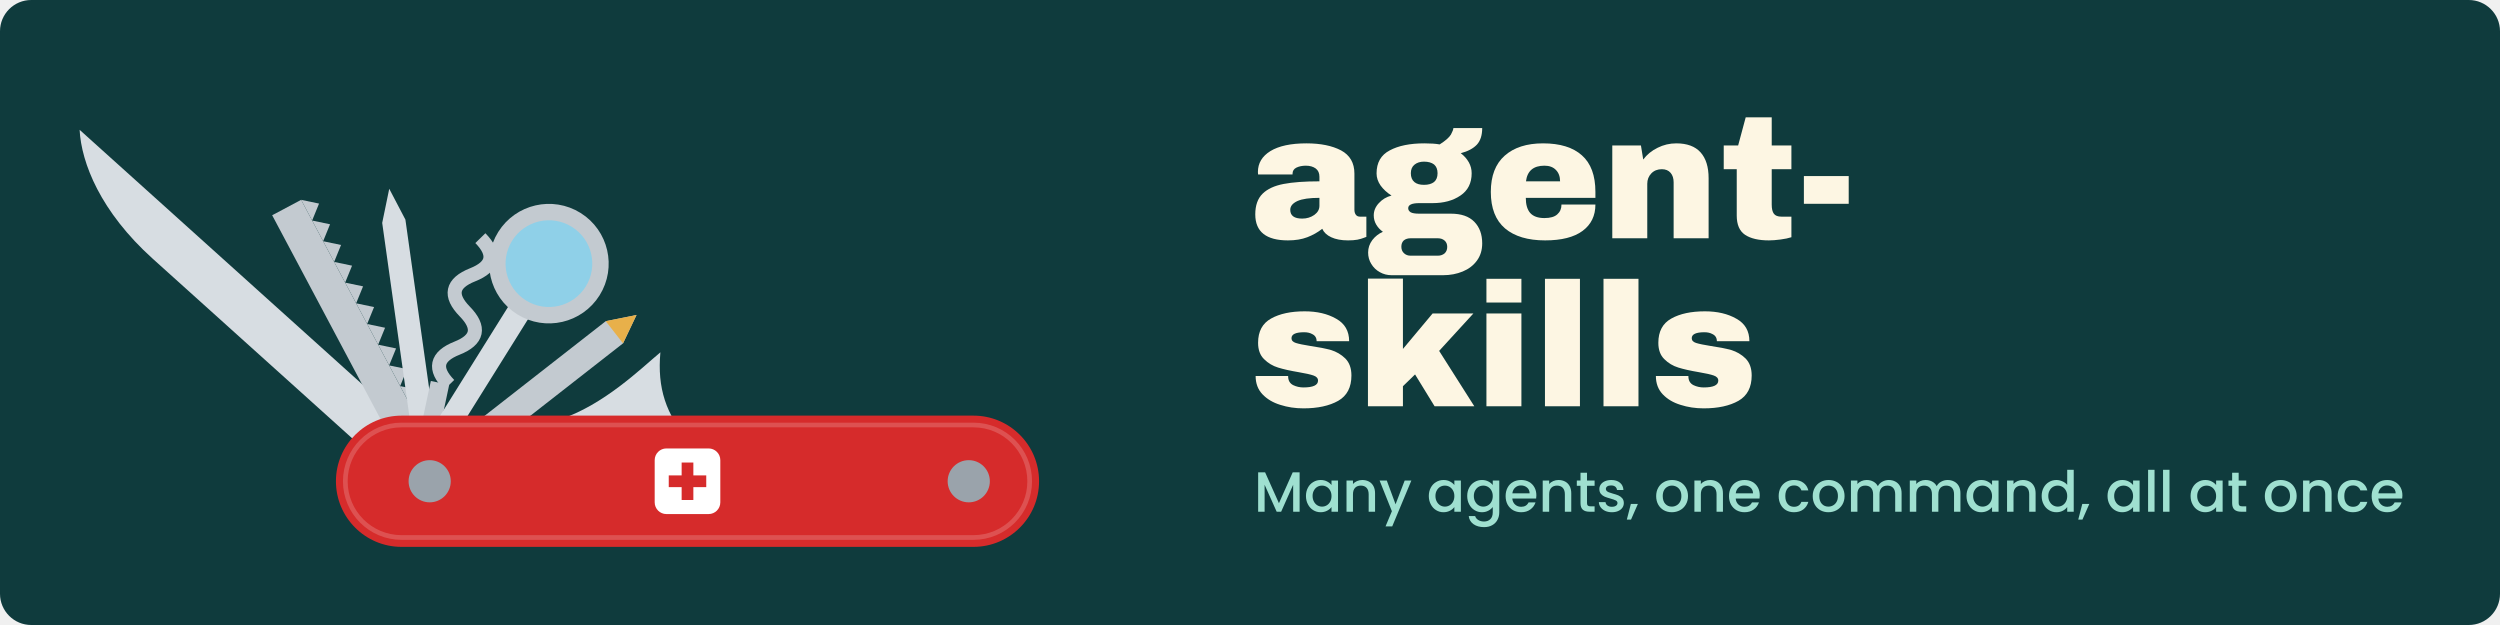
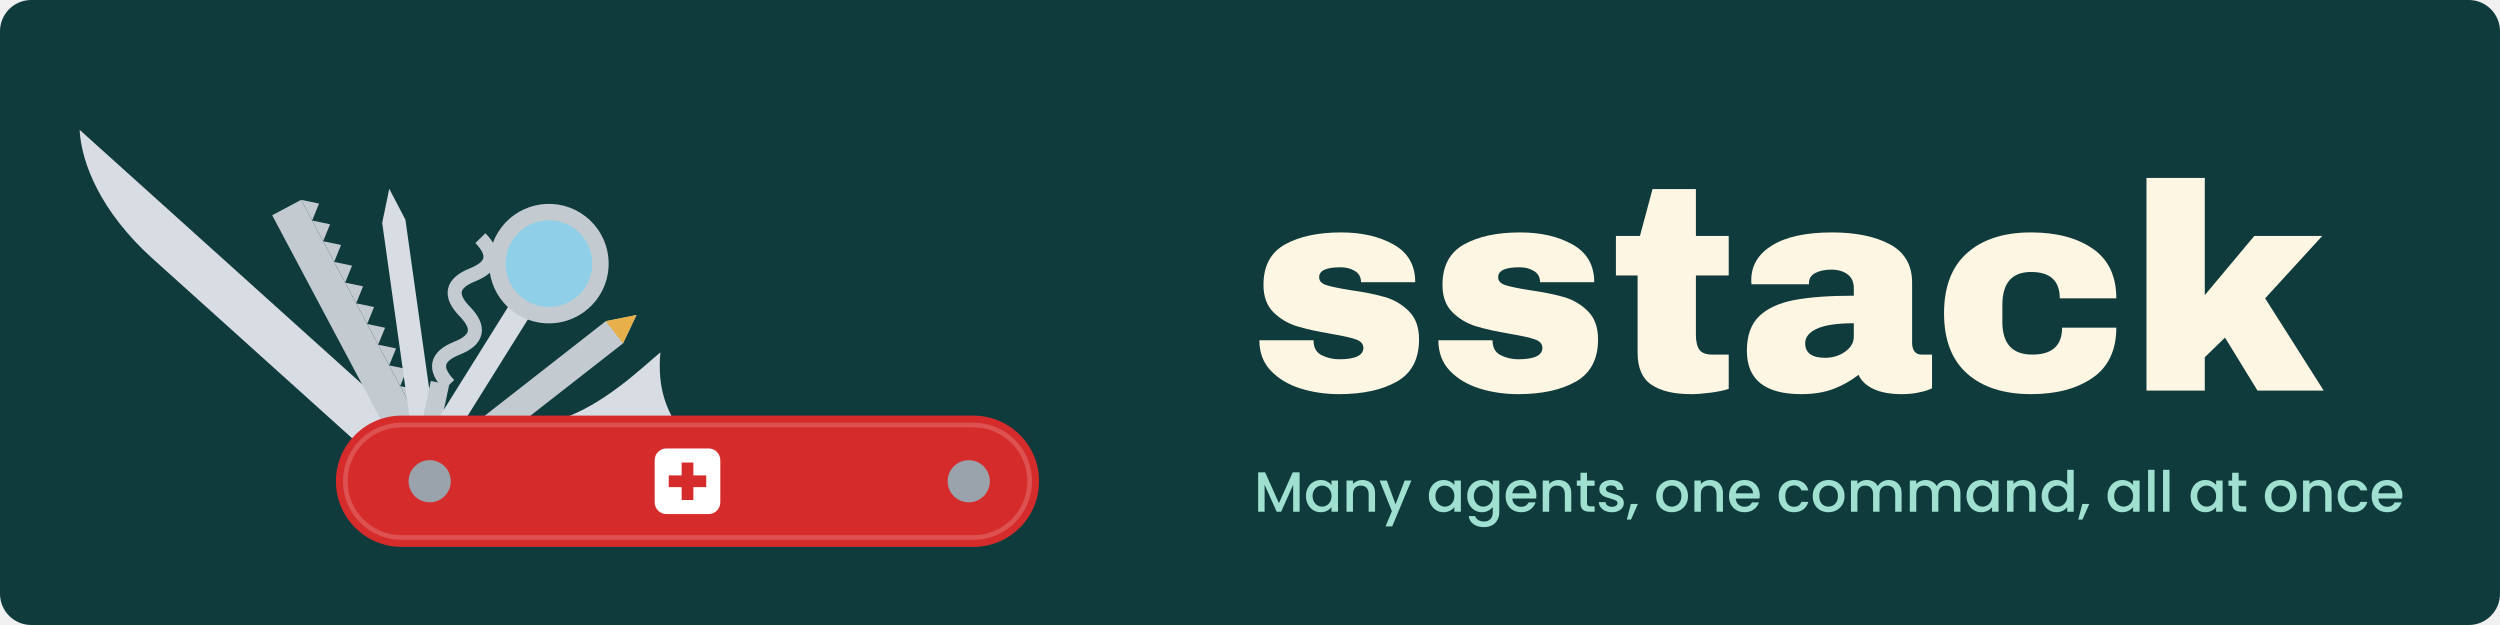
- <svg xmlns="http://www.w3.org/2000/svg" width="1280" height="320" viewBox="0 0 1280 320" role="img" aria-label="agent-skills: Many agents, one command, all at once">
+ <svg xmlns="http://www.w3.org/2000/svg" width="1280" height="320" viewBox="0 0 1280 320" role="img" aria-label="sstack: Many agents, one command, all at once">
  <defs>
-     <path id="archivo232" d="M412 528V393H300V192Q300 156 312 140Q324 123 356 123H412V6Q388 -2 350 -7Q312 -12 284 -12Q196 -12 148 20Q101 52 101 129V393H27V528H109L152 688H300V528Z" />
-     <path id="archivo198" d="M608 342V0H409V318Q409 352 392 372Q374 393 342 393Q305 393 282 369Q259 345 259 310V0H60V528H223L236 448Q267 490 318 515Q368 540 424 540Q516 540 562 489Q608 438 608 342Z" />
-     <path id="archivo167" d="M532 484Q561 462 578 432Q594 403 594 370Q594 286 530 243Q467 200 372 200H296Q233 200 233 171Q233 157 247 148Q261 140 296 140H476Q564 140 609 94Q654 48 654 -29Q654 -86 624 -127Q594 -168 543 -189Q492 -210 432 -210H138Q102 -210 72 -193Q41 -176 23 -146Q5 -117 5 -81Q5 -42 29 -10Q53 21 89 37Q65 54 51 78Q37 102 37 130Q37 169 66 200Q95 232 138 243Q99 268 76 300Q53 333 53 369Q53 461 128 500Q202 540 325 540Q379 540 412 534Q461 565 476 590Q490 616 490 627H654Q654 566 624 533Q593 500 532 484ZM248 370Q248 337 268 320Q287 304 323 304Q359 304 380 320Q400 337 400 370Q400 403 380 420Q359 436 323 436Q290 436 269 419Q248 402 248 370ZM194 -48Q194 -71 209 -85Q224 -99 246 -99H402Q424 -99 440 -86Q455 -72 455 -49Q455 -26 440 -13Q425 0 402 0H246Q223 0 208 -12Q194 -25 194 -48Z" />
-     <path id="archivo324" d="M39 196V354H294V196Z" />
+     <path id="archivo224" d="M564 370H379Q379 399 353 411Q335 421 308 421Q236 421 236 387Q236 368 261.0 360.0Q286 352 343 343Q413 333 460.0 319.5Q507 306 542.0 271.5Q577 237 577 175Q577 74 501.5 31.0Q426 -12 304 -12Q234 -12 172.0 7.5Q110 27 71.0 68.0Q32 109 32 172H217V168Q218 134 245.5 120.5Q273 107 304 107Q387 107 387 146Q387 166 361.0 175.0Q335 184 276 194Q205 206 159.5 220.0Q114 234 80.0 267.5Q46 301 46 361Q46 458 119.5 499.0Q193 540 311 540Q417 540 490.5 498.5Q564 457 564 370Z" />
+     <path id="archivo232" d="M412 528V393H300V192Q300 156 312.0 139.5Q324 123 356 123H412V6Q388 -2 350.0 -7.0Q312 -12 284 -12Q196 -12 148.5 20.0Q101 52 101 129V393H27V528H109L152 688H300V528Z" />
+     <path id="archivo132" d="M594 368V162Q594 145 602.0 134.0Q610 123 626 123H662V8Q659 6 646.5 1.5Q634 -3 611.0 -7.5Q588 -12 558 -12Q500 -12 462.5 5.5Q425 23 411 54Q373 24 326.0 6.0Q279 -12 216 -12Q30 -12 30 136Q30 213 71.5 253.5Q113 294 191.0 309.0Q269 324 395 324V350Q395 381 373.5 397.0Q352 413 318 413Q287 413 264.5 402.0Q242 391 242 367V363H46Q45 368 45 377Q45 452 116.5 496.0Q188 540 321 540Q442 540 518.0 499.5Q594 459 594 368ZM229 162Q229 112 297 112Q336 112 365.5 133.0Q395 154 395 185V230Q310 230 269.5 211.5Q229 193 229 162Z" />
+     <path id="archivo146" d="M624 315H431Q431 405 333 405Q235 405 235 292V235Q235 123 337 123Q439 123 439 215H624Q624 100 543.5 44.0Q463 -12 333 -12Q194 -12 115.0 58.0Q36 128 36 264Q36 400 115.0 470.0Q194 540 333 540Q463 540 543.5 484.5Q624 429 624 315Z" />
+     <path id="archivo188" d="M428 528H660L465 315L665 0H439L328 181L259 114V0H60V726H259V326Z" />
    <clipPath id="cl">
      <rect width="1280" height="320" rx="16" />
    </clipPath>
-     <path id="archivo191" d="M67 0V725H266V0Z" />
-     <path id="archivo132" d="M594 368V162Q594 145 602 134Q610 123 626 123H662V8Q659 6 646 2Q634 -3 611 -8Q588 -12 558 -12Q500 -12 462 6Q425 23 411 54Q373 24 326 6Q279 -12 216 -12Q30 -12 30 136Q30 213 72 254Q113 294 191 309Q269 324 395 324V350Q395 381 374 397Q352 413 318 413Q287 413 264 402Q242 391 242 367V363H46Q45 368 45 377Q45 452 116 496Q188 540 321 540Q442 540 518 500Q594 459 594 368ZM229 162Q229 112 297 112Q336 112 366 133Q395 154 395 185V230Q310 230 270 212Q229 193 229 162Z" />
-     <path id="archivo156" d="M631 264V230H235Q235 173 260 144Q286 115 341 115Q391 115 414 136Q438 157 438 192H631Q631 96 558 42Q485 -12 345 -12Q198 -12 117 56Q36 125 36 264Q36 400 115 470Q194 540 333 540Q478 540 554 472Q631 404 631 264ZM236 324H430Q430 365 406 389Q383 413 341 413Q247 413 236 324Z" />
-     <path id="archivo224" d="M564 370H379Q379 399 353 411Q335 421 308 421Q236 421 236 387Q236 368 261 360Q286 352 343 343Q413 333 460 320Q507 306 542 272Q577 237 577 175Q577 74 502 31Q426 -12 304 -12Q234 -12 172 8Q110 27 71 68Q32 109 32 172H217V168Q218 134 246 120Q273 107 304 107Q387 107 387 146Q387 166 361 175Q335 184 276 194Q205 206 160 220Q114 234 80 268Q46 301 46 361Q46 458 120 499Q193 540 311 540Q417 540 490 498Q564 457 564 370Z" />
-     <path id="archivo188" d="M428 528H660L465 315L665 0H439L328 181L259 114V0H60V726H259V326Z" />
-     <path id="archivo175" d="M67 590V725H266V590ZM67 0V528H266V0Z" />
    <path id="popm704" d="M807 695V0H693V476L481 0H402L189 476V0H75V695H198L442 150L685 695Z" />
    <path id="popm724" d="M297 560Q362 560 410 534Q459 509 488 471V551H603V0H488V82Q459 43 409 17Q359 -9 295 -9Q224 -9 165 28Q106 64 72 130Q37 195 37 278Q37 361 72 425Q106 489 166 524Q225 560 297 560ZM321 461Q277 461 239 440Q201 418 178 376Q154 335 154 278Q154 221 178 178Q201 135 240 112Q278 90 321 90Q365 90 403 112Q441 134 464 176Q488 219 488 276Q488 333 464 375Q441 417 403 439Q365 461 321 461Z" />
    <path id="popm737" d="M579 325V0H466V308Q466 382 429 422Q392 461 328 461Q264 461 226 422Q189 382 189 308V0H75V551H189V488Q217 522 260 541Q304 560 353 560Q418 560 470 533Q521 506 550 453Q579 400 579 325Z" />
    <path id="popm748" d="M571 551 233 -259H115L227 9L10 551H137L292 131L453 551Z" />
    <path id="popm730" d="M488 471V551H603V-9Q603 -85 571 -144Q539 -204 478 -238Q418 -272 334 -272Q222 -272 148 -220Q74 -167 64 -77H177Q190 -120 232 -146Q275 -173 334 -173Q403 -173 446 -131Q488 -89 488 -9V83Q459 44 410 18Q360 -9 297 -9Q225 -9 166 28Q106 64 72 130Q37 195 37 278Q37 361 72 425Q106 489 166 524Q225 560 297 560Q361 560 410 534Q460 509 488 471ZM321 461Q277 461 239 440Q201 418 178 376Q154 335 154 278Q154 221 178 178Q201 135 240 112Q278 90 321 90Q365 90 403 112Q441 134 464 176Q488 219 488 276Q488 333 464 375Q441 417 403 439Q365 461 321 461Z" />
    <path id="popm728" d="M576 233H155Q160 167 204 127Q248 87 312 87Q404 87 442 164H565Q540 88 474 40Q409 -9 312 -9Q233 -9 170 26Q108 62 72 126Q37 191 37 276Q37 361 72 426Q106 490 168 525Q231 560 312 560Q390 560 451 526Q512 492 546 430Q580 369 580 289Q580 258 576 233ZM461 325Q460 388 416 426Q372 464 307 464Q248 464 206 426Q164 389 156 325Z" />
    <path id="popm743" d="M208 458V153Q208 122 222 108Q237 95 272 95H342V0H252Q175 0 134 36Q93 72 93 153V458H28V551H93V688H208V551H342V458Z" />
    <path id="popm742" d="M45 169H163Q166 134 196 110Q227 87 273 87Q321 87 348 106Q374 124 374 153Q374 184 344 199Q315 214 251 232Q189 249 150 265Q111 281 82 314Q54 347 54 401Q54 445 80 482Q106 518 154 539Q203 560 266 560Q360 560 418 512Q475 465 479 383H365Q362 420 335 442Q308 464 262 464Q217 464 193 447Q169 430 169 402Q169 380 185 365Q201 350 224 342Q247 333 292 320Q352 304 390 288Q429 271 457 239Q485 207 486 154Q486 107 460 70Q434 33 386 12Q339 -9 275 -9Q210 -9 158 14Q107 38 77 78Q47 119 45 169Z" />
    <path id="popm671" d="M200 137 79 -139H5L76 137Z" />
    <path id="popm738" d="M38 276Q38 360 75 425Q112 490 176 525Q240 560 319 560Q398 560 462 525Q526 490 563 425Q600 360 600 276Q600 192 562 127Q524 62 458 26Q393 -9 314 -9Q236 -9 173 26Q110 62 74 126Q38 191 38 276ZM483 276Q483 336 460 378Q437 419 399 440Q361 461 317 461Q273 461 236 440Q198 419 176 378Q154 336 154 276Q154 187 200 138Q245 90 314 90Q358 90 396 111Q435 132 459 174Q483 216 483 276Z" />
    <path id="popm726" d="M307 560Q407 560 472 512Q538 465 561 377H438Q423 418 390 441Q357 464 307 464Q237 464 196 414Q154 365 154 276Q154 187 196 137Q237 87 307 87Q406 87 438 174H561Q537 90 471 40Q405 -9 307 -9Q228 -9 167 26Q106 62 72 126Q37 191 37 276Q37 361 72 426Q106 490 167 525Q228 560 307 560Z" />
    <path id="popm736" d="M969 325V0H856V308Q856 382 819 422Q782 461 718 461Q654 461 616 422Q579 382 579 308V0H466V308Q466 382 429 422Q392 461 328 461Q264 461 226 422Q189 382 189 308V0H75V551H189V488Q217 522 260 541Q303 560 352 560Q418 560 470 532Q522 504 550 451Q575 501 628 530Q681 560 742 560Q807 560 858 533Q910 506 940 453Q969 400 969 325Z" />
    <path id="popm727" d="M298 560Q352 560 404 536Q457 513 488 474V740H603V0H488V83Q460 43 410 17Q361 -9 297 -9Q225 -9 166 28Q106 64 72 130Q37 195 37 278Q37 361 72 425Q106 489 166 524Q225 560 298 560ZM321 461Q277 461 239 440Q201 418 178 376Q154 335 154 278Q154 221 178 178Q201 135 240 112Q278 90 321 90Q365 90 403 112Q441 134 464 176Q488 219 488 276Q488 333 464 375Q441 417 403 439Q365 461 321 461Z" />
    <path id="popm735" d="M189 740V0H75V740Z" />
  </defs>
  <g clip-path="url(#cl)">
    <rect width="1280" height="320" fill="#0f3b3d" />
    <g transform="translate(400 244) scale(1.2)">
      <g transform="translate(-150 0) rotate(-138)">
        <path d="M0 -10H150C180 -10 200 0 210 10H0Z" fill="#d7dde2" />
      </g>
      <g transform="translate(-150 0) rotate(-118)">
        <path d="M0 -7H130V7H0Z" fill="#c3cad0" />
        <path d="M20 7l5 6 5-6" fill="#c3cad0" />
        <path d="M30 7l5 6 5-6" fill="#c3cad0" />
        <path d="M40 7l5 6 5-6" fill="#c3cad0" />
        <path d="M50 7l5 6 5-6" fill="#c3cad0" />
        <path d="M60 7l5 6 5-6" fill="#c3cad0" />
        <path d="M70 7l5 6 5-6" fill="#c3cad0" />
        <path d="M80 7l5 6 5-6" fill="#c3cad0" />
        <path d="M90 7l5 6 5-6" fill="#c3cad0" />
        <path d="M100 7l5 6 5-6" fill="#c3cad0" />
        <path d="M110 7l5 6 5-6" fill="#c3cad0" />
        <path d="M120 7l5 6 5-6" fill="#c3cad0" />
      </g>
      <g transform="translate(-150 0) rotate(-98)">
        <path d="M0 -5H110L124 0 110 5H0Z" fill="#d7dde2" />
      </g>
      <g transform="translate(-150 0) rotate(-78)">
        <path d="M0 -4H40" stroke="#c3cad0" stroke-width="8" />
        <path d="M40 0q8-12 16 0t16 0 16 0 16 0" fill="none" stroke="#c3cad0" stroke-width="6" />
      </g>
      <g transform="translate(-150 0) rotate(-58)">
        <path d="M0 -5H80" stroke="#d7dde2" stroke-width="10" />
        <circle cx="104" cy="-5" r="22" fill="#8fd0e8" stroke="#c3cad0" stroke-width="7" />
      </g>
      <g transform="translate(-150 0) rotate(-38)">
        <path d="M0 -6H100L112 0 100 6H0Z" fill="#c3cad0" />
        <path d="M100 -6L112 0 100 6" fill="#e8b04a" />
      </g>
      <g transform="translate(-150 0) rotate(-18)">
        <path d="M0 -6H60C80 -6 100 -16 110 -20 104 -6 104 6 110 20 100 16 80 6 60 6H0Z" fill="#d7dde2" />
      </g>
      <rect x="-190" y="-26" width="300" height="56" rx="28" fill="#d62b2b" />
      <rect x="-186" y="-22" width="292" height="48" rx="24" fill="none" stroke="#fff" stroke-opacity=".18" stroke-width="2" />
      <rect x="-54" y="-12" width="28" height="28" rx="5" fill="#fff" />
      <path d="M-40 -6v16M-48 2h16" stroke="#d62b2b" stroke-width="5" />
      <circle cx="-150" cy="2" r="9" fill="#9aa3ab" />
      <circle cx="80" cy="2" r="9" fill="#9aa3ab" />
    </g>
-     <g transform="translate(640 122) scale(0.09 -0.09)" fill="#fdf6e3">
-       <use href="#archivo132" x="0" />
-       <use href="#archivo167" x="667" />
-       <use href="#archivo156" x="1334" />
-       <use href="#archivo198" x="2001" />
-       <use href="#archivo232" x="2668" />
-       <use href="#archivo324" x="3112" />
-     </g>
-     <g transform="translate(640 208) scale(0.09 -0.09)" fill="#fdf6e3">
+     <g transform="translate(640 200) scale(0.15 -0.15)" fill="#fdf6e3">
      <use href="#archivo224" x="0" />
-       <use href="#archivo188" x="611" />
-       <use href="#archivo175" x="1278" />
-       <use href="#archivo191" x="1611" />
-       <use href="#archivo191" x="1944" />
-       <use href="#archivo224" x="2277" />
+       <use href="#archivo224" x="611" />
+       <use href="#archivo232" x="1222" />
+       <use href="#archivo132" x="1666" />
+       <use href="#archivo146" x="2333" />
+       <use href="#archivo188" x="3000" />
    </g>
    <g transform="translate(642 262) scale(0.029 -0.029)" fill="#9fe0d0">
      <use href="#popm704" x="0" />
      <use href="#popm724" x="882" />
      <use href="#popm737" x="1560" />
      <use href="#popm748" x="2209" />
      <use href="#popm724" x="3051" />
      <use href="#popm730" x="3729" />
      <use href="#popm728" x="4407" />
      <use href="#popm737" x="5024" />
      <use href="#popm743" x="5673" />
      <use href="#popm742" x="6045" />
      <use href="#popm671" x="6579" />
      <use href="#popm738" x="7064" />
      <use href="#popm737" x="7702" />
      <use href="#popm728" x="8351" />
      <use href="#popm726" x="9228" />
      <use href="#popm738" x="9828" />
      <use href="#popm736" x="10466" />
      <use href="#popm736" x="11505" />
      <use href="#popm724" x="12544" />
      <use href="#popm737" x="13222" />
      <use href="#popm727" x="13871" />
      <use href="#popm671" x="14549" />
      <use href="#popm724" x="15034" />
      <use href="#popm735" x="15712" />
      <use href="#popm735" x="15976" />
      <use href="#popm724" x="16500" />
      <use href="#popm743" x="17178" />
      <use href="#popm738" x="17810" />
      <use href="#popm737" x="18448" />
      <use href="#popm726" x="19097" />
      <use href="#popm728" x="19697" />
    </g>
  </g>
</svg>
